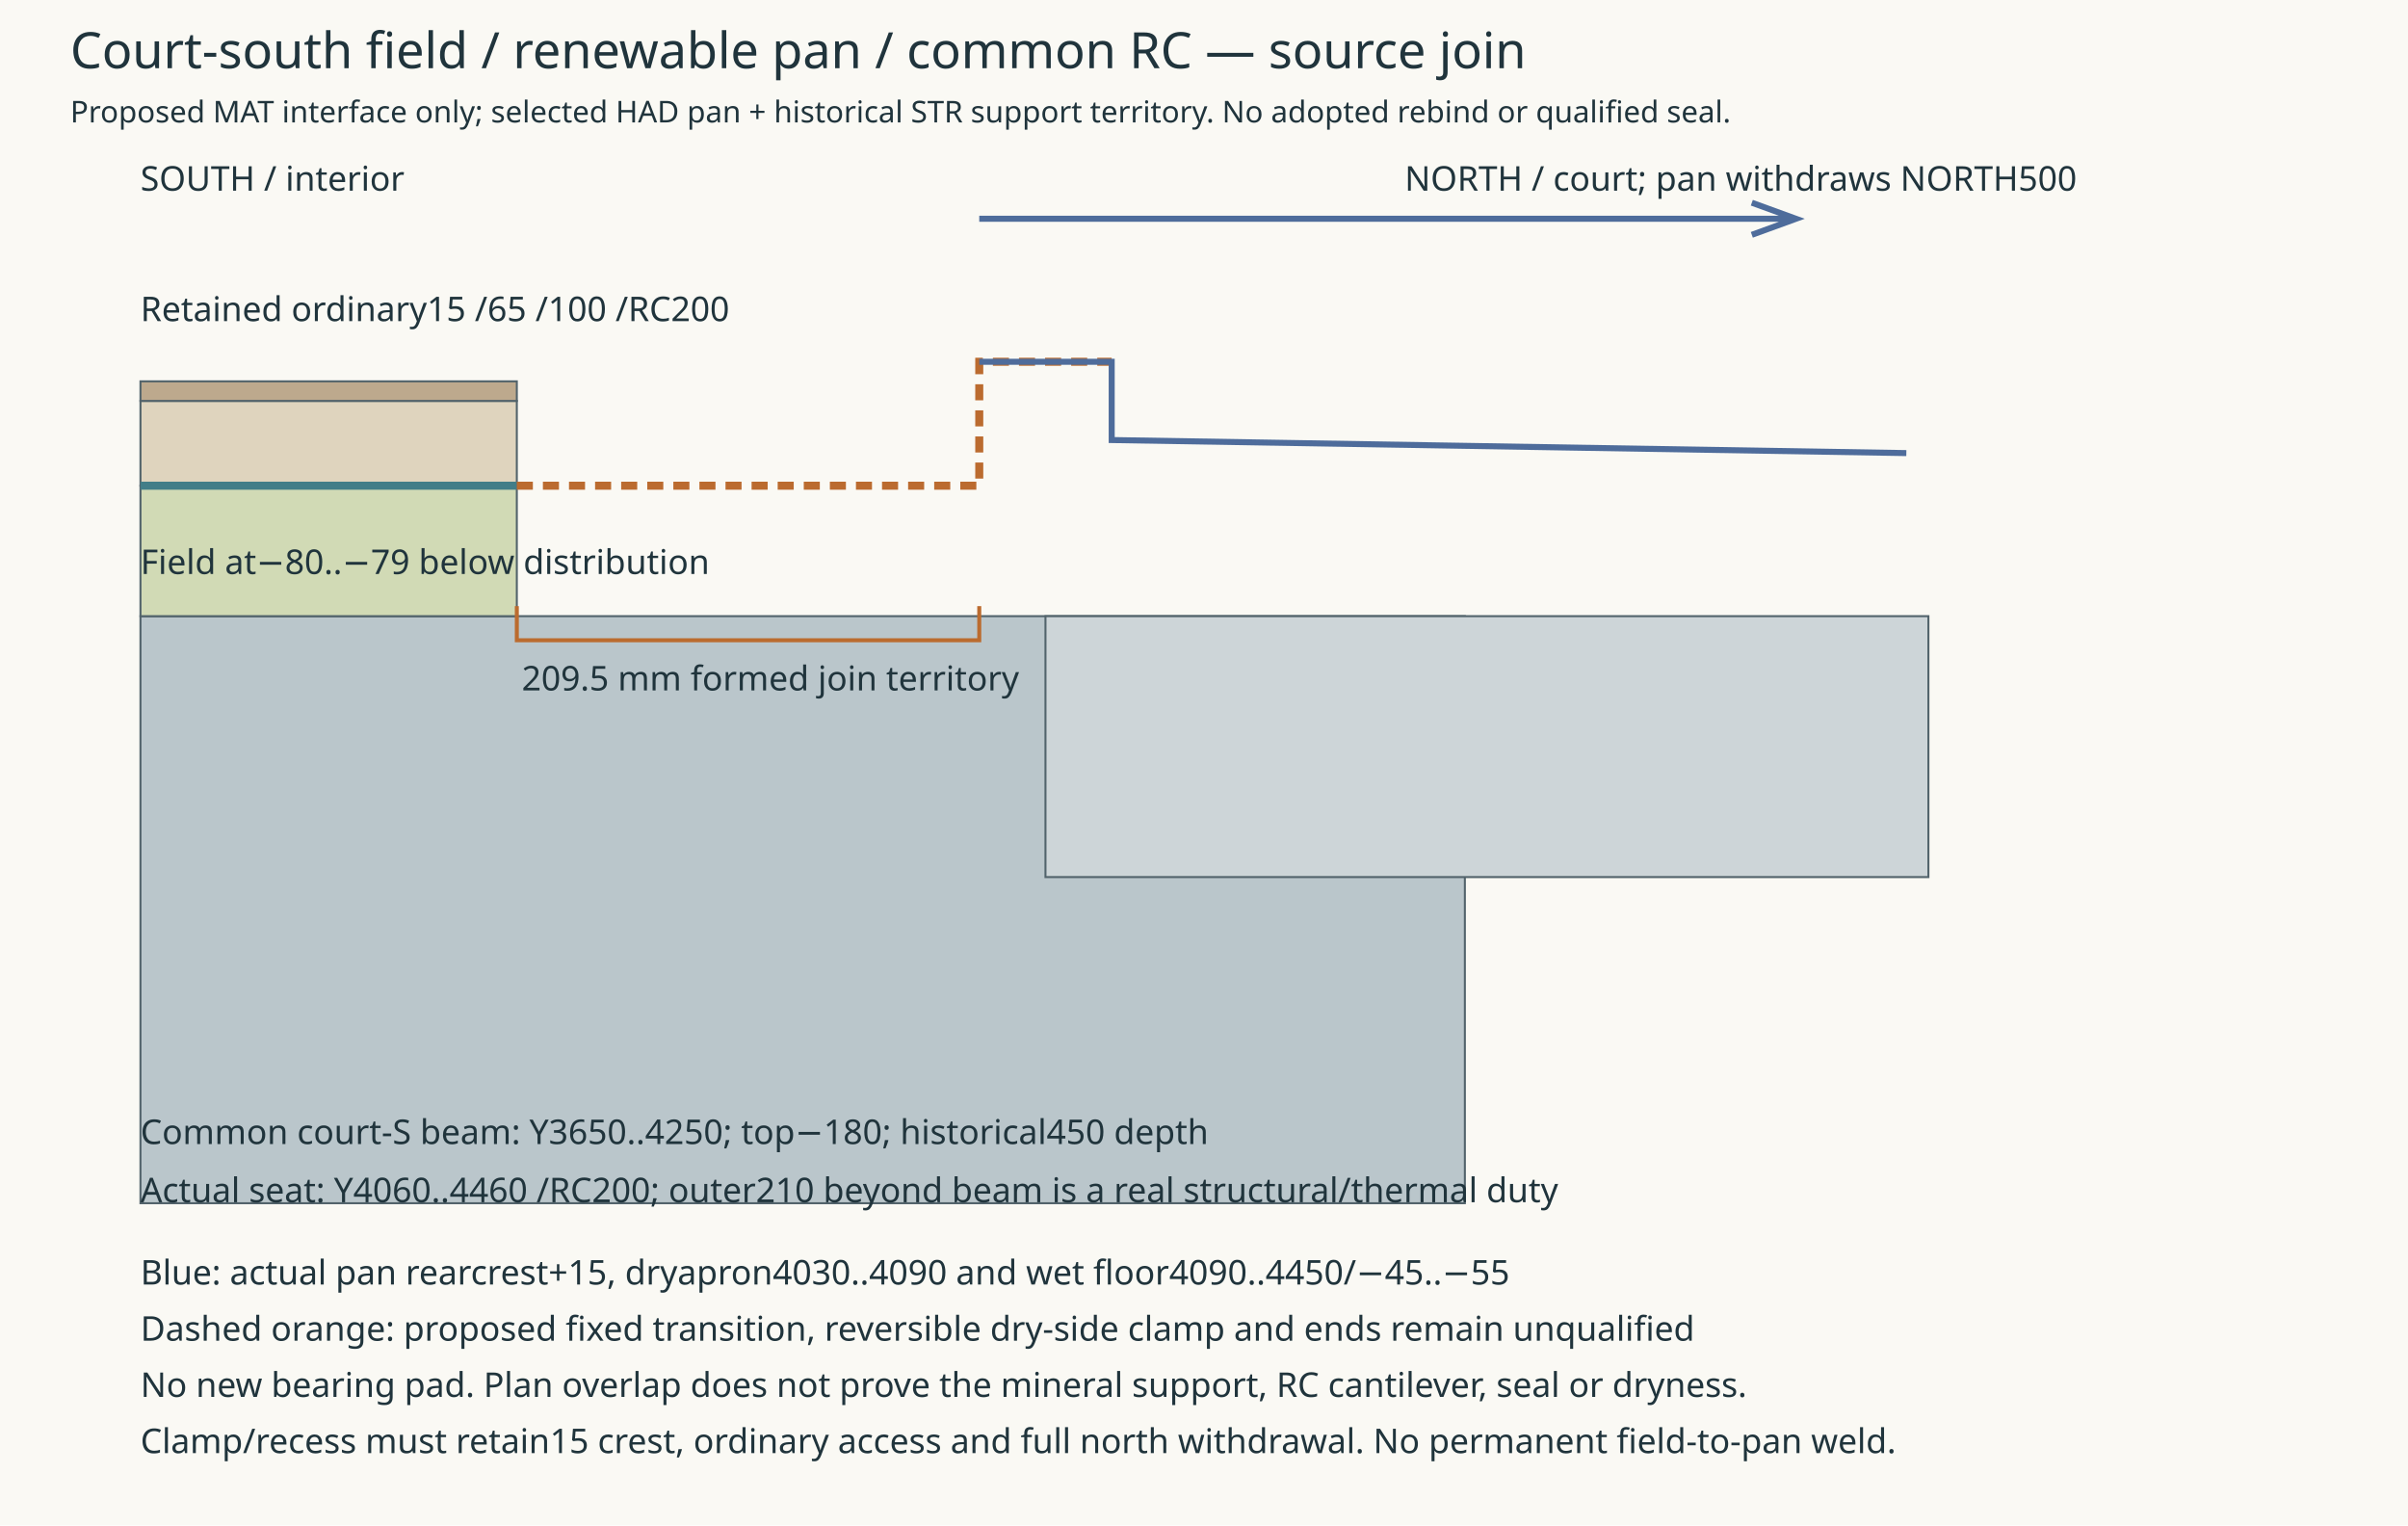
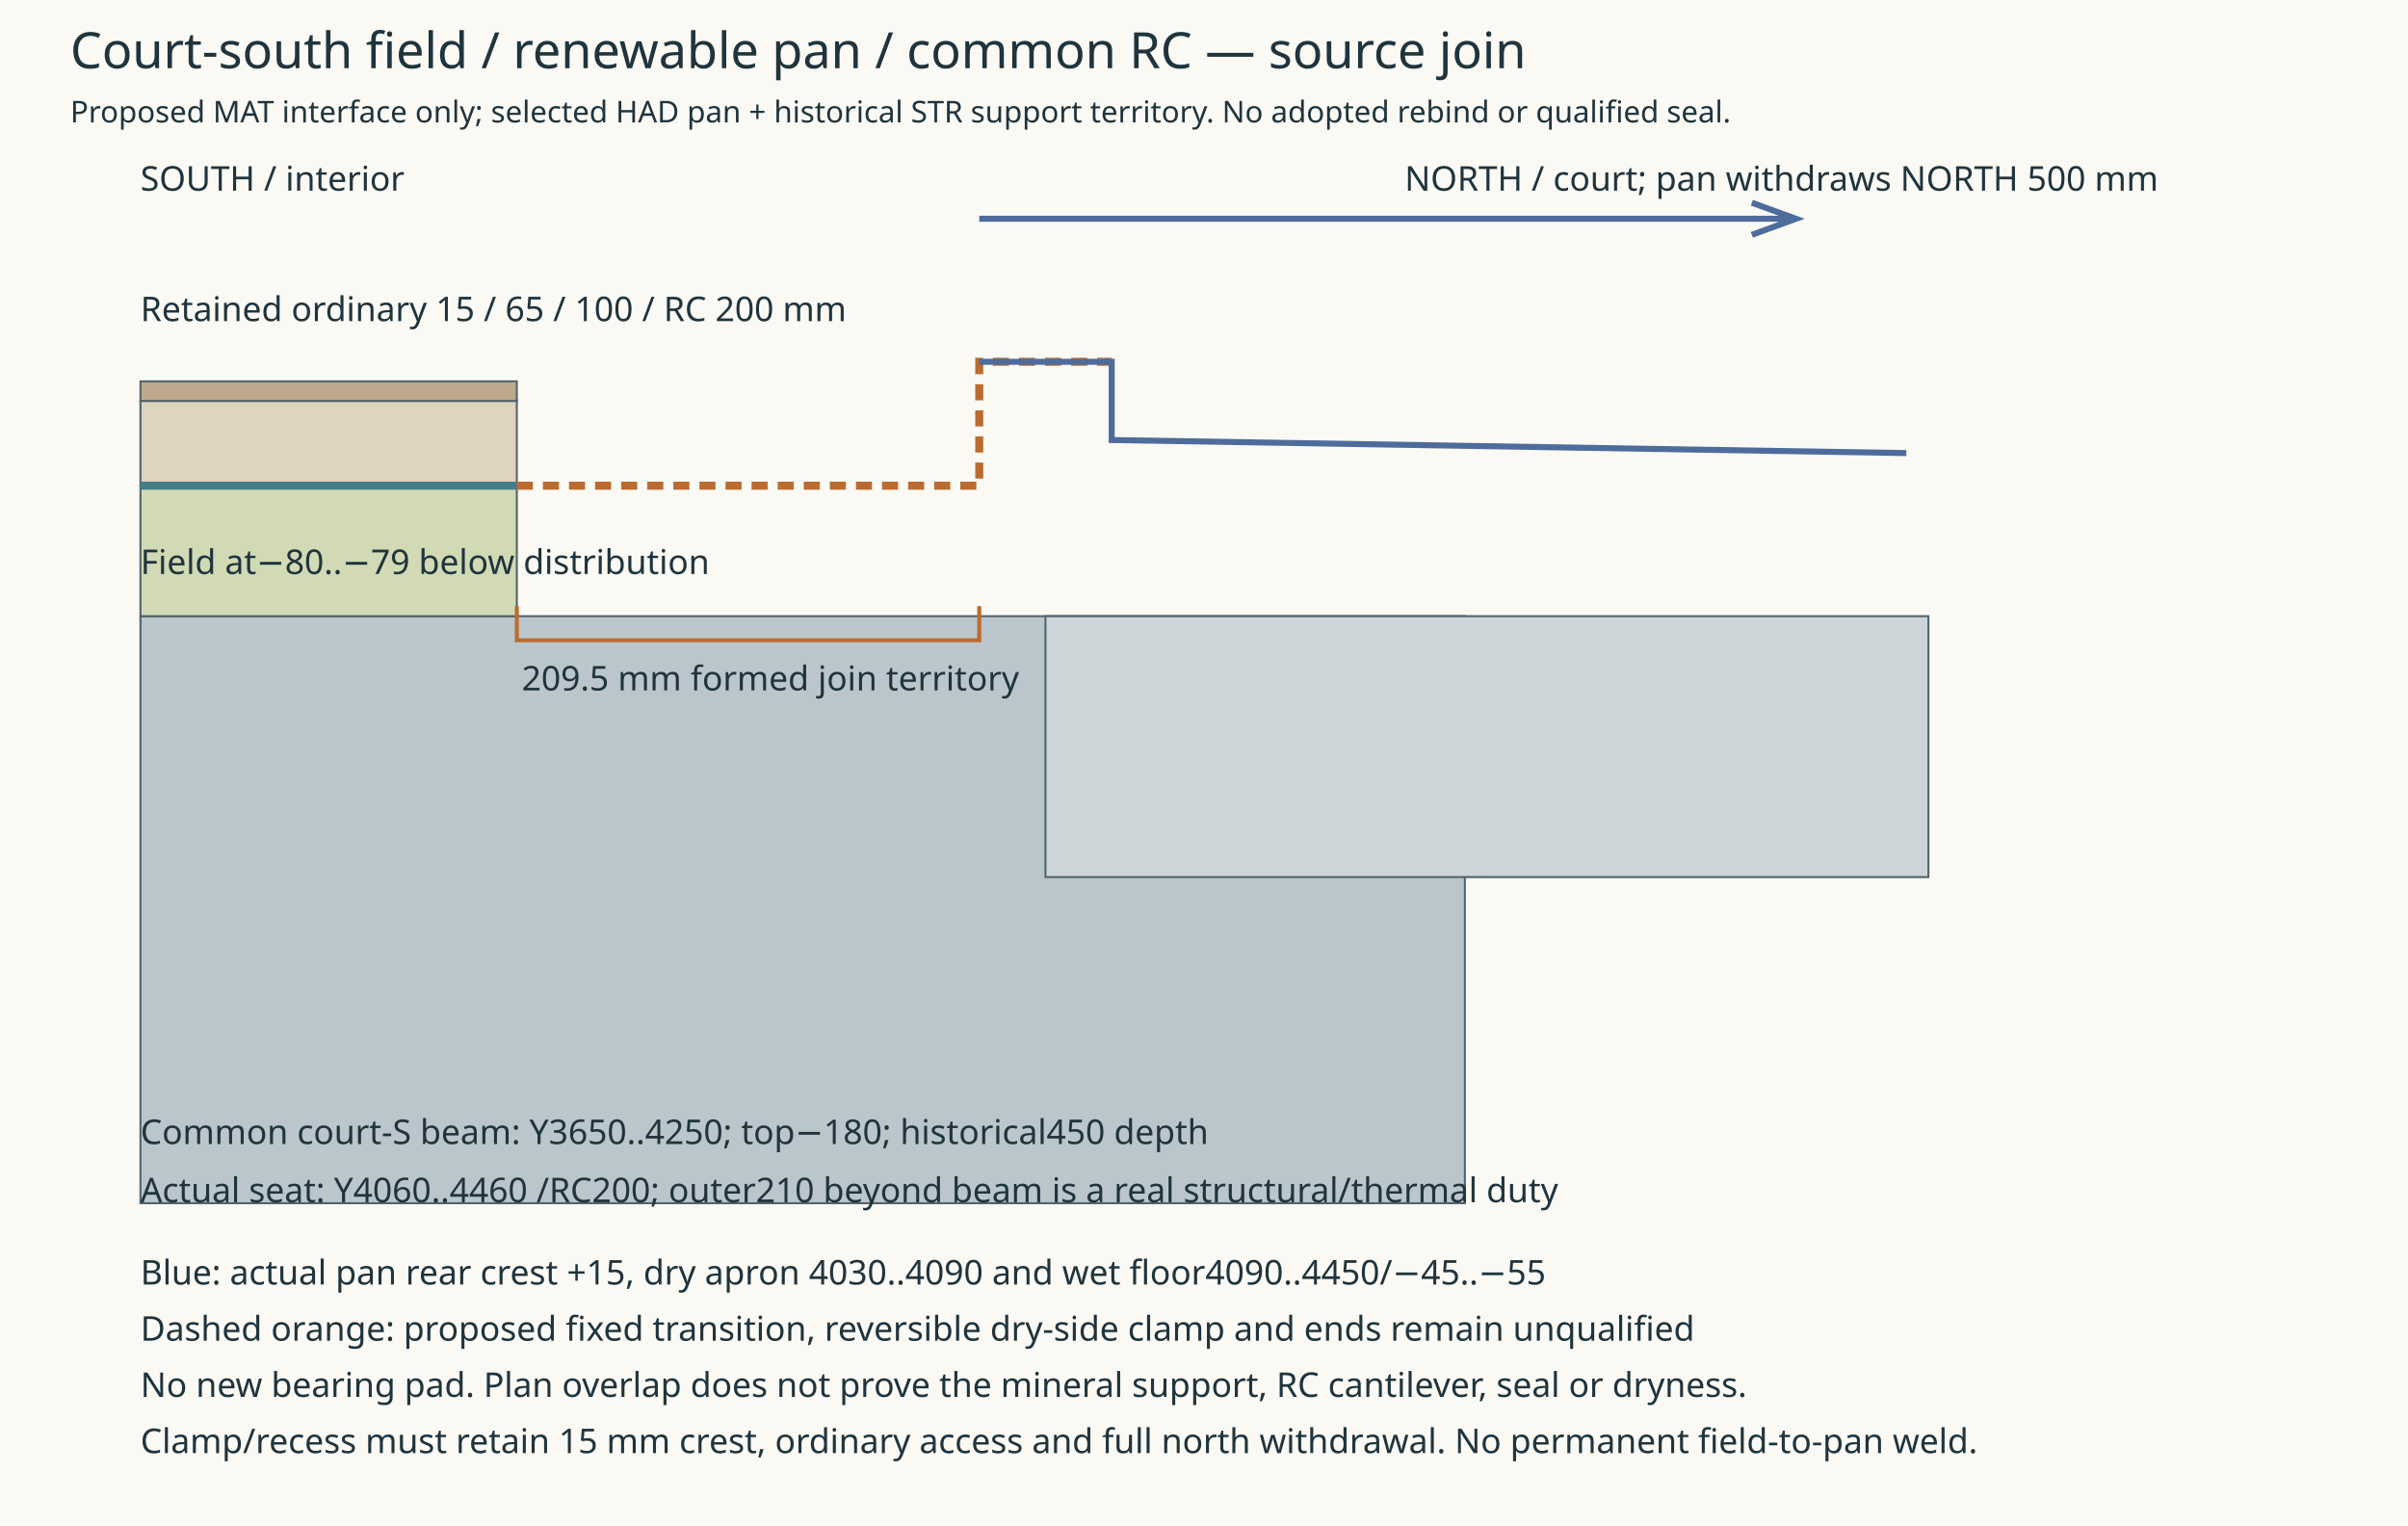
<svg xmlns="http://www.w3.org/2000/svg" width="1200" height="760" viewBox="0 0 1200 760">
  <rect width="1200" height="760" fill="#faf9f4" />
  <g font-family="sans-serif" fill="#20343c">
    <text x="35" y="34" font-size="25">Court-south field / renewable pan / common RC — source join</text>
    <text x="35" y="61" font-size="15">Proposed MAT interface only; selected HAD pan + historical STR support territory. No adopted rebind or qualified seal.</text>
    <rect x="70.000" y="307.000" width="660.000" height="292.500" fill="#bac6cb" stroke="#52636b" />
    <rect x="521.000" y="307.000" width="440.000" height="130.000" fill="#cdd5d8" stroke="#52636b" />
    <rect x="70.000" y="242.000" width="187.550" height="65.000" fill="#d1dab5" stroke="#52636b" />
    <rect x="70.000" y="199.750" width="187.550" height="42.250" fill="#dfd4be" stroke="#52636b" />
    <rect x="70.000" y="190.000" width="187.550" height="9.750" fill="#bda98d" stroke="#52636b" />
    <path d="M70.0 242.0 H257.55" fill="none" stroke="#427d88" stroke-width="4" />
    <path d="M257.55 242.0 H488 V180.25 H554.0" fill="none" stroke="#bb6b2f" stroke-width="4" stroke-dasharray="8 5" />
    <path d="M488 180.25 H554.0 V219.25 L950 225.75" fill="none" stroke="#4e6c9b" stroke-width="3" />
    <path d="M488 109 H895 M873 101 L895 109 L873 117" fill="none" stroke="#4e6c9b" stroke-width="3" />
    <path d="M257.55 302 V319 H488 V302" fill="none" stroke="#bb6b2f" stroke-width="2" />
    <text x="70" y="95" font-size="17">SOUTH / interior</text>
-     <text x="700" y="95" font-size="17">NORTH / court; pan withdraws NORTH500</text>
-     <text x="70" y="160" font-size="17">Retained ordinary15 /65 /100 /RC200</text>
+     <text x="700" y="95" font-size="17">NORTH / court; pan withdraws NORTH 500 mm</text>
+     <text x="70" y="160" font-size="17">Retained ordinary 15 / 65 / 100 / RC 200 mm</text>
    <text x="70" y="286" font-size="17">Field at−80..−79 below distribution</text>
    <text x="260" y="344" font-size="17">209.5 mm formed join territory</text>
    <text x="70" y="570" font-size="17">Common court-S beam: Y3650..4250; top−180; historical450 depth</text>
    <text x="70" y="599" font-size="17">Actual seat: Y4060..4460 /RC200; outer210 beyond beam is a real structural/thermal duty</text>
-     <text x="70" y="640" font-size="17">Blue: actual pan rearcrest+15, dryapron4030..4090 and wet floor4090..4450/−45..−55</text>
+     <text x="70" y="640" font-size="17">Blue: actual pan rear crest +15, dry apron 4030..4090 and wet floor4090..4450/−45..−55</text>
    <text x="70" y="668" font-size="17">Dashed orange: proposed fixed transition, reversible dry-side clamp and ends remain unqualified</text>
    <text x="70" y="696" font-size="17">No new bearing pad. Plan overlap does not prove the mineral support, RC cantilever, seal or dryness.</text>
-     <text x="70" y="724" font-size="17">Clamp/recess must retain15 crest, ordinary access and full north withdrawal. No permanent field-to-pan weld.</text>
+     <text x="70" y="724" font-size="17">Clamp/recess must retain 15 mm crest, ordinary access and full north withdrawal. No permanent field-to-pan weld.</text>
  </g>
</svg>
